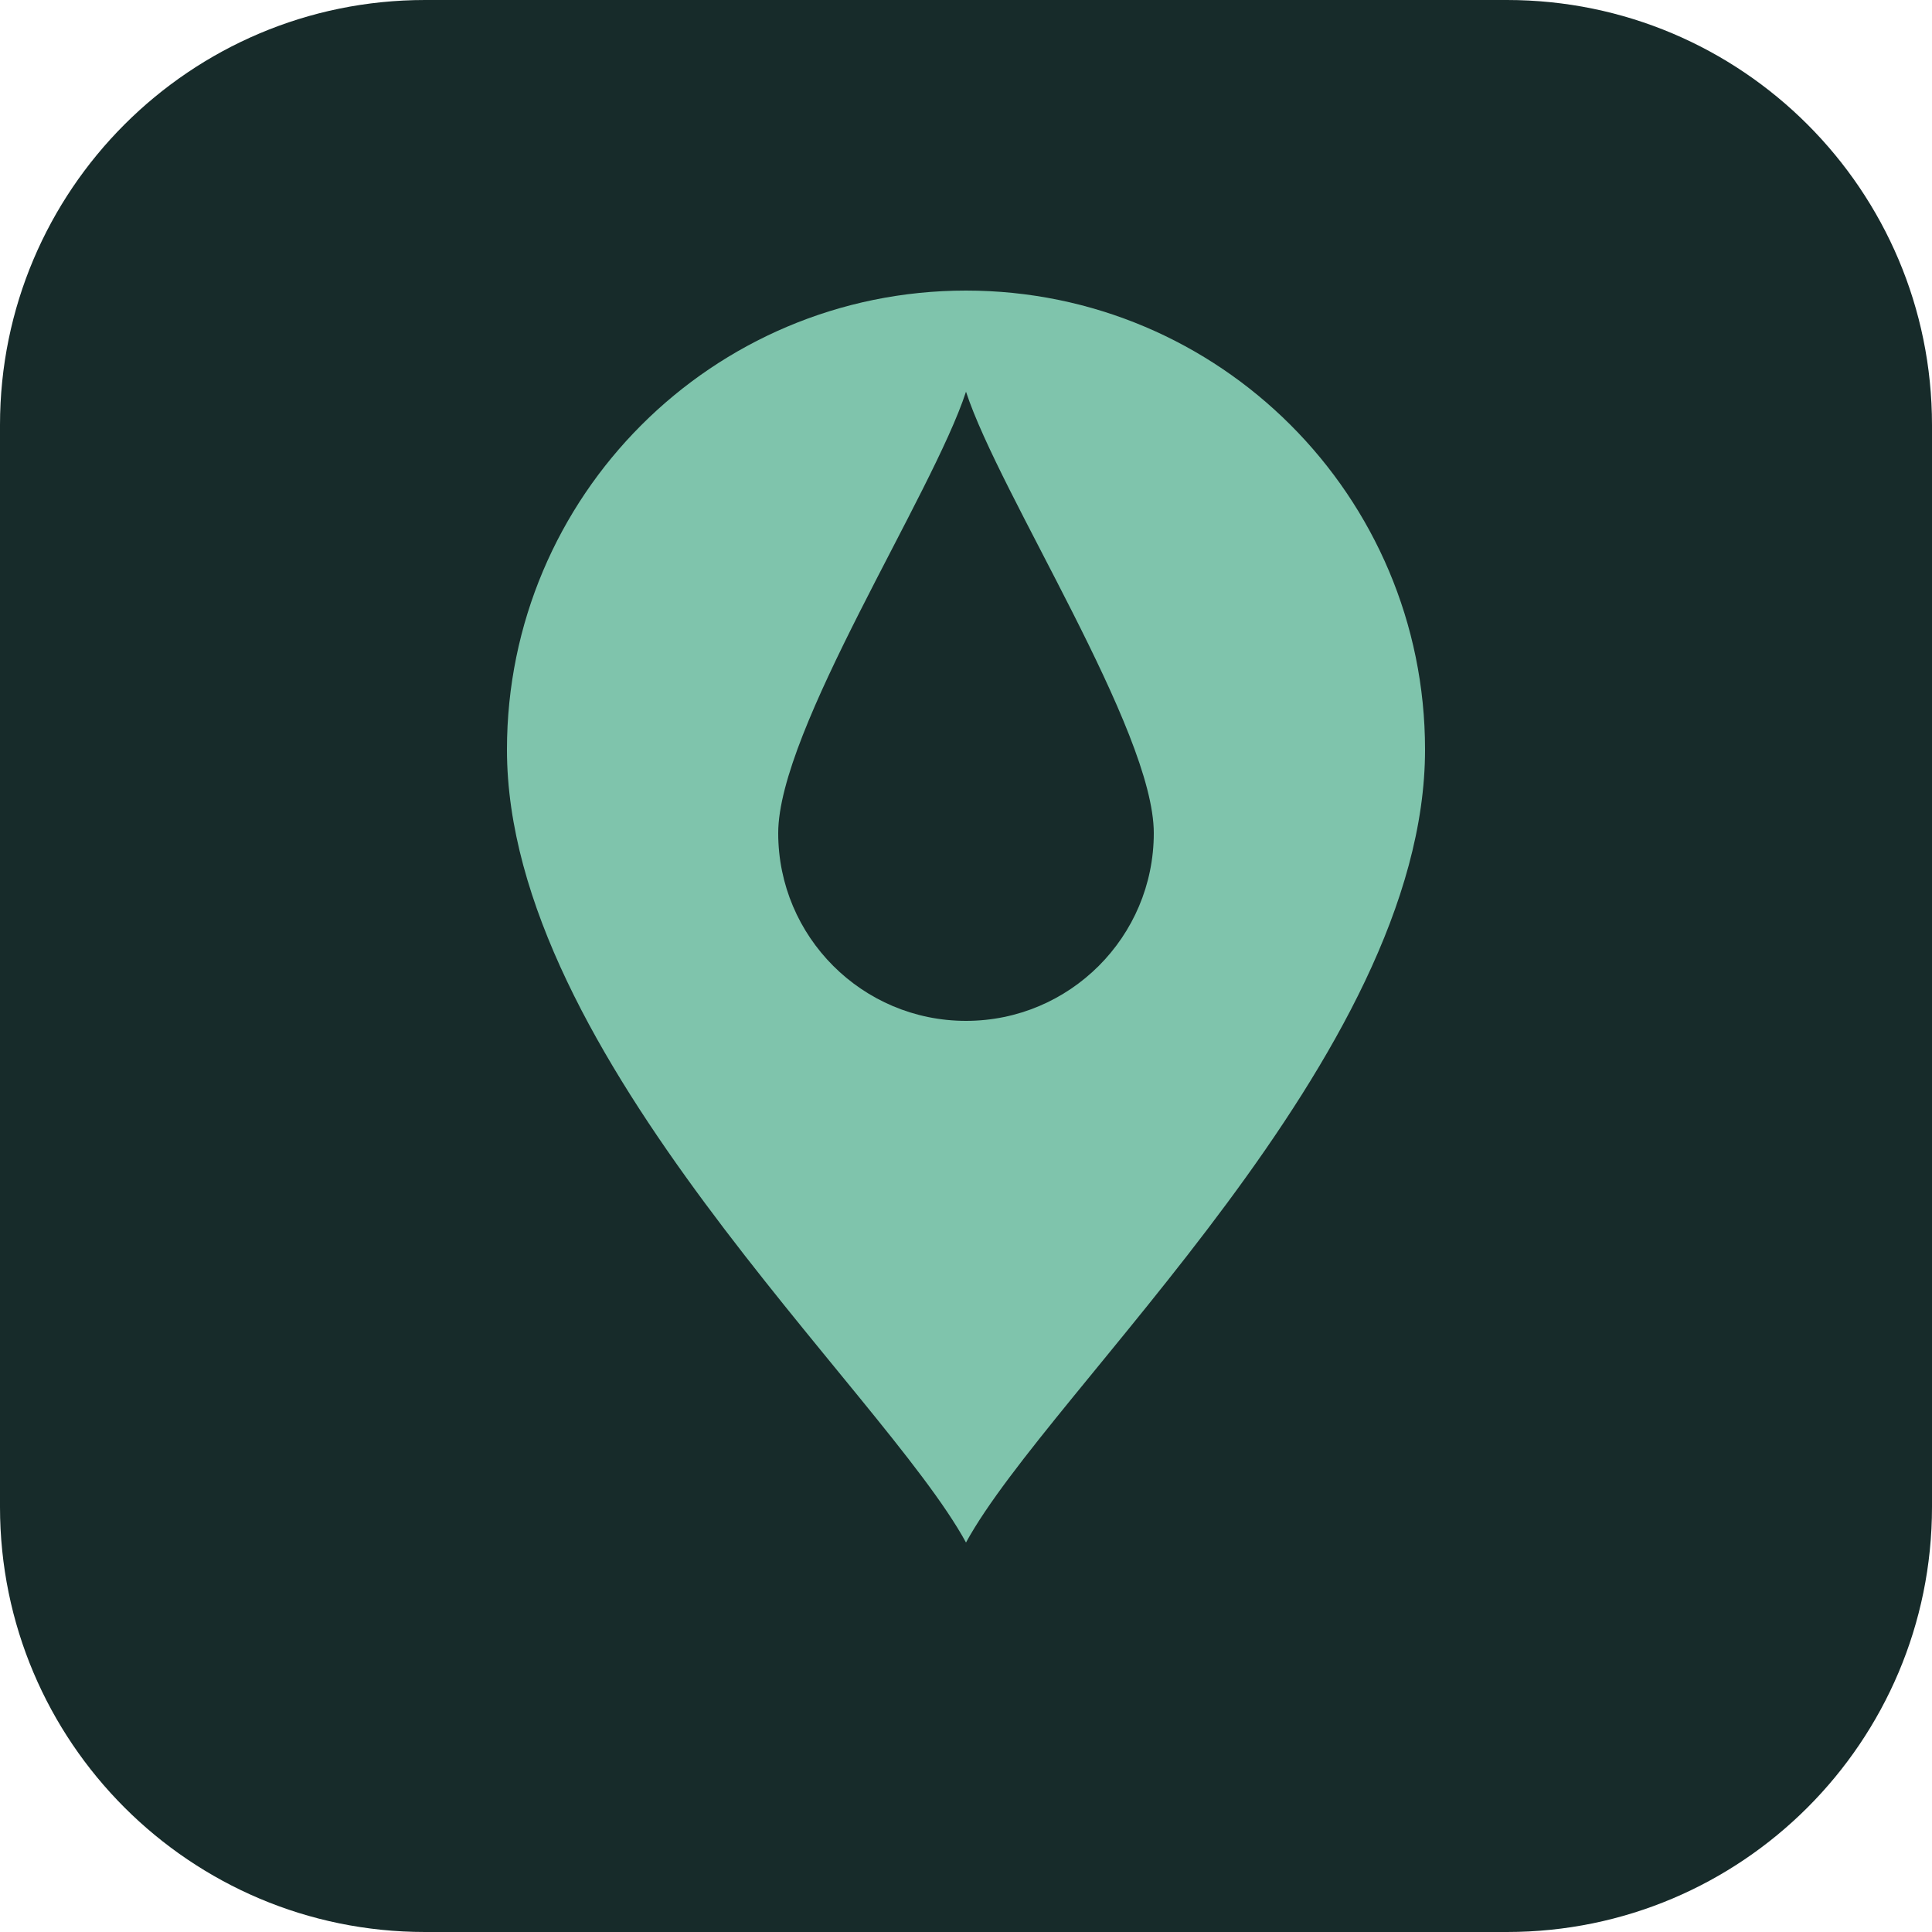
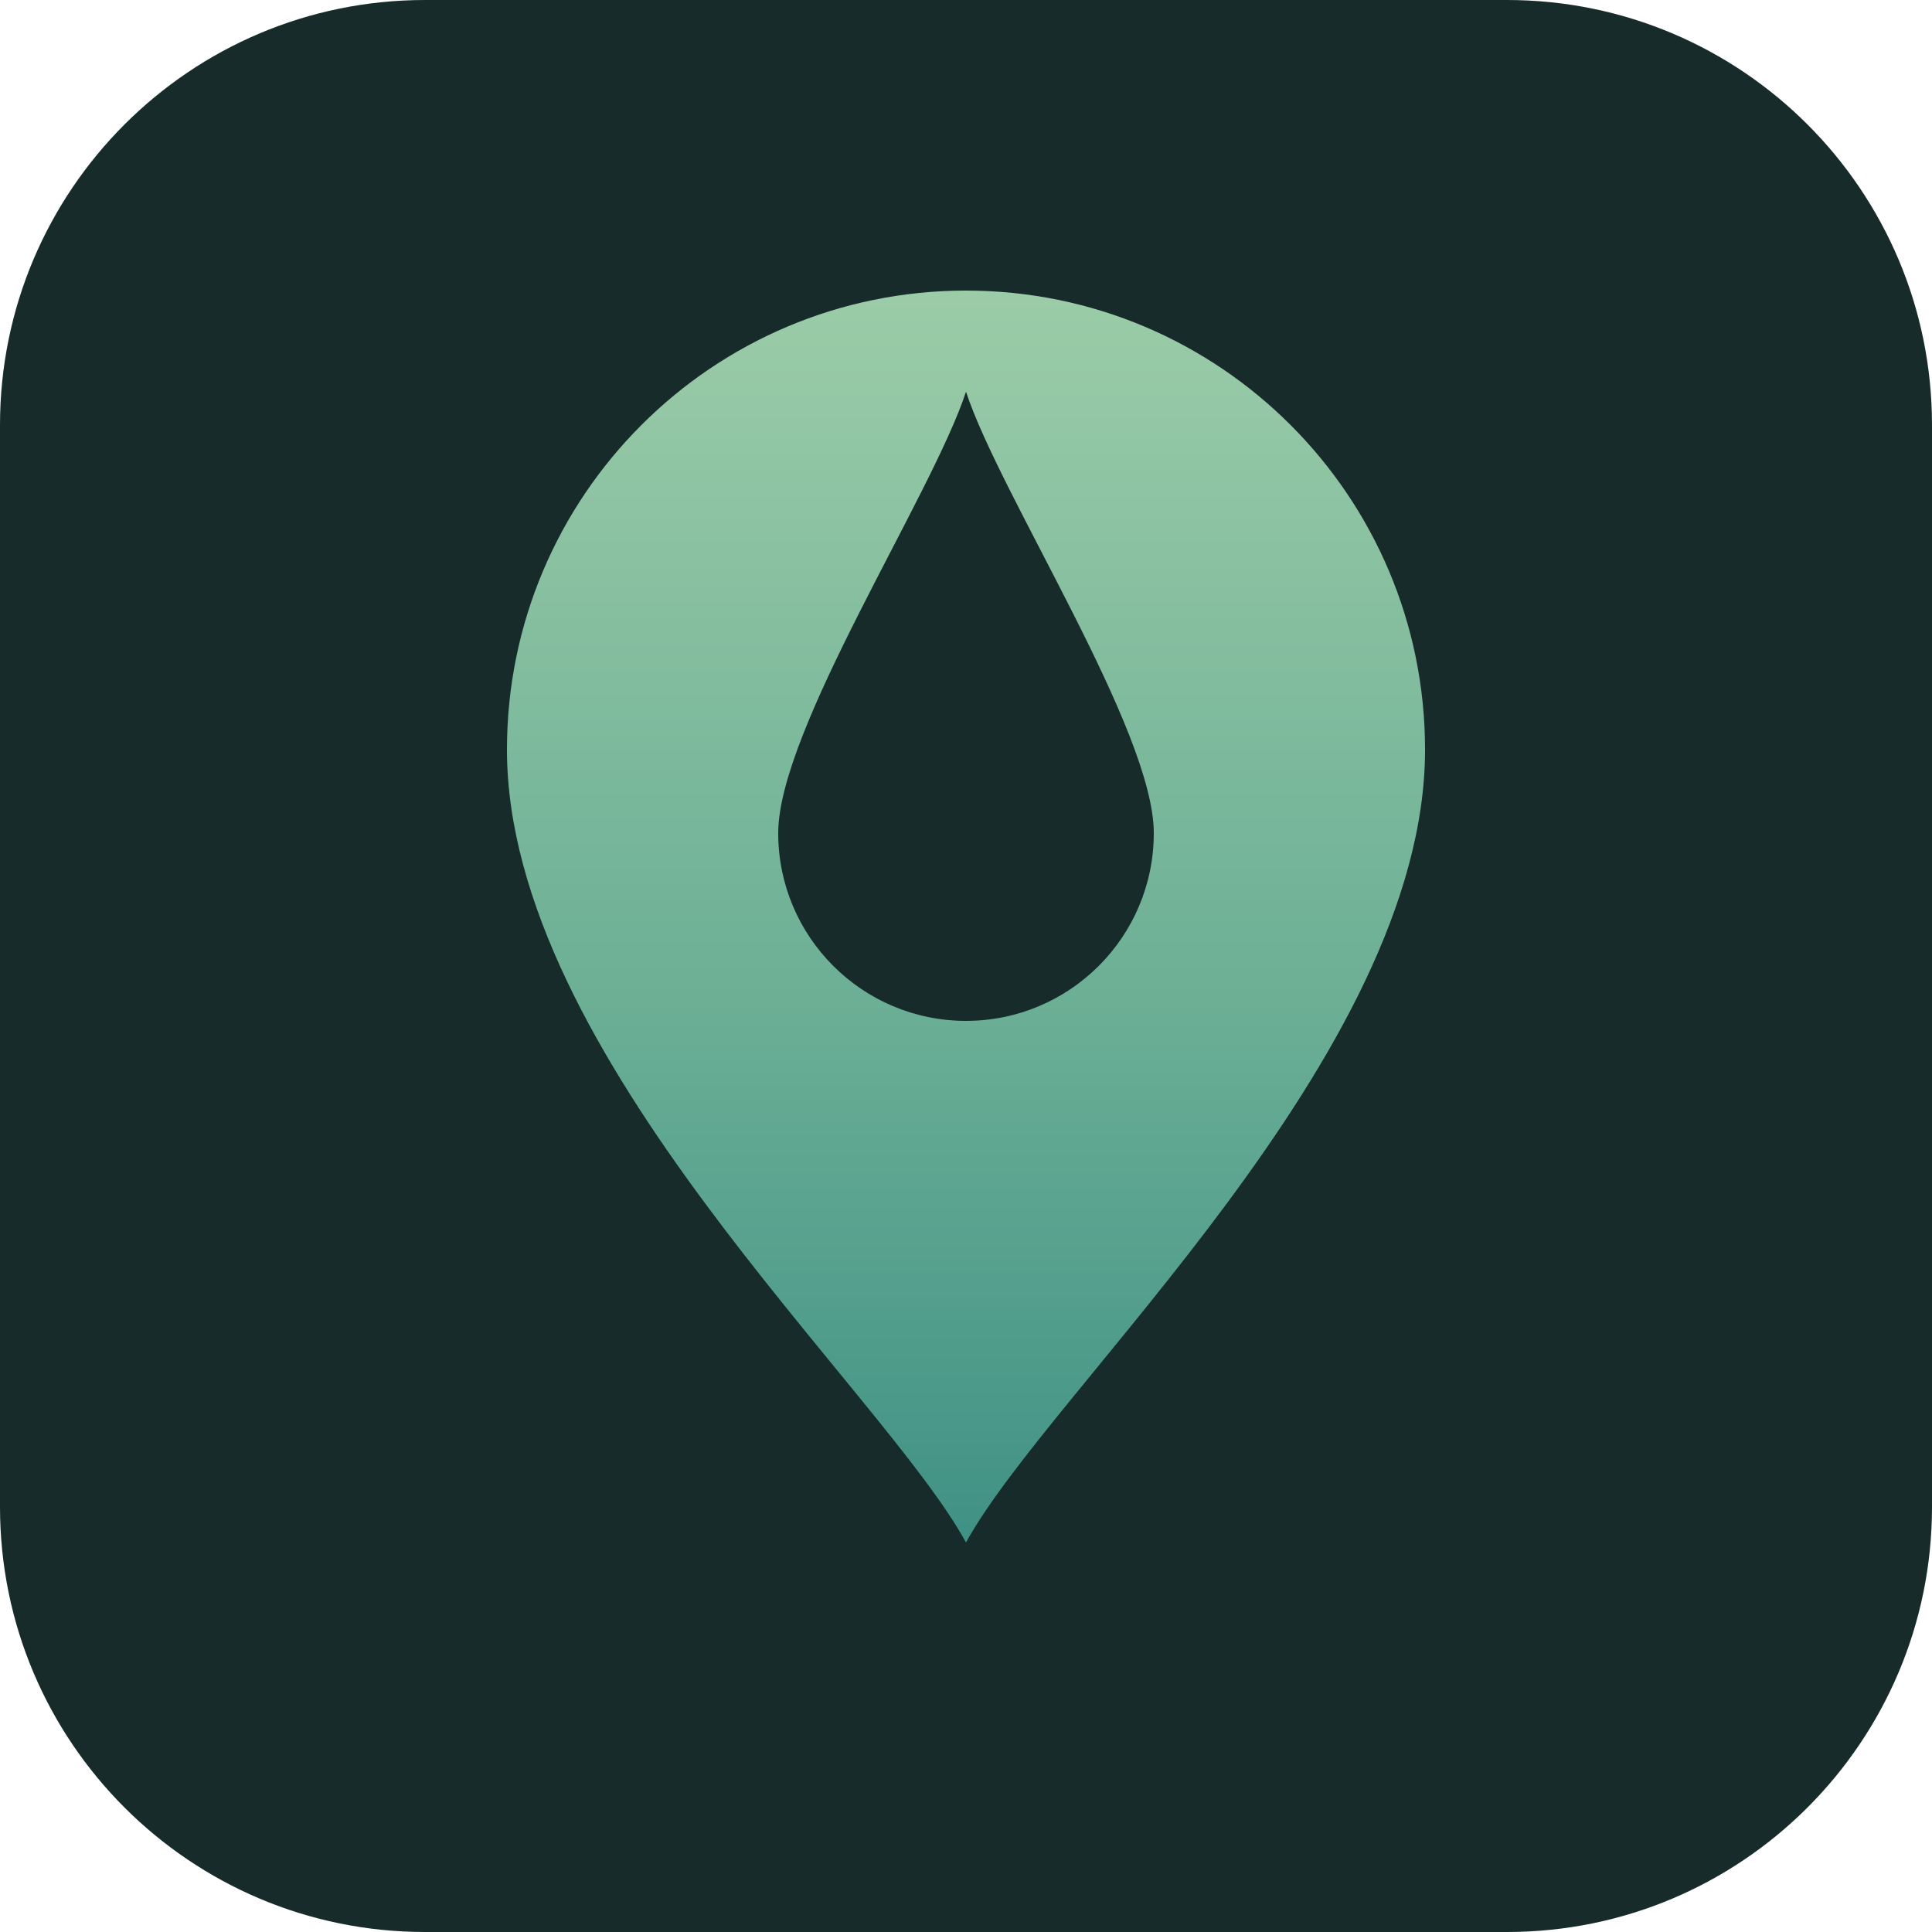
<svg xmlns="http://www.w3.org/2000/svg" viewBox="0 0 100.0 100.0" width="100" height="100" role="img" aria-label="CuencaUY — La lechería uruguaya en el mapa">
+   <defs>
+     <linearGradient id="pin" x1="0" y1="0" x2="0" y2="1">
+       <stop offset="0" stop-color="#9CCCA8" />
+       <stop offset="0.55" stop-color="#6DB096" />
+       <stop offset="1" stop-color="#3F9185" />
+     </linearGradient>
+   </defs>
  <rect width="100" height="100" rx="22" fill="#172B2A" />
  <g transform="translate(14,10) scale(0.72)">
-     <path d="M50,97 C44,86 17,62 17,40 A33,33 0 1 1 83,40 C83,62 56,86 50,97Z" fill="#7FC4AC" />
+     <path d="M50,97 C44,86 17,62 17,40 A33,33 0 1 1 83,40 C83,62 56,86 50,97Z" fill="url(#pin)" />
    <path d="M50,14.27 C52.43,21.70 63.50,38.58 63.50,46 A13.5,13.5 0 1 1 36.50,46 C36.50,38.58 47.57,21.70 50,14.27Z" fill="#172B2A" />
  </g>
</svg>
